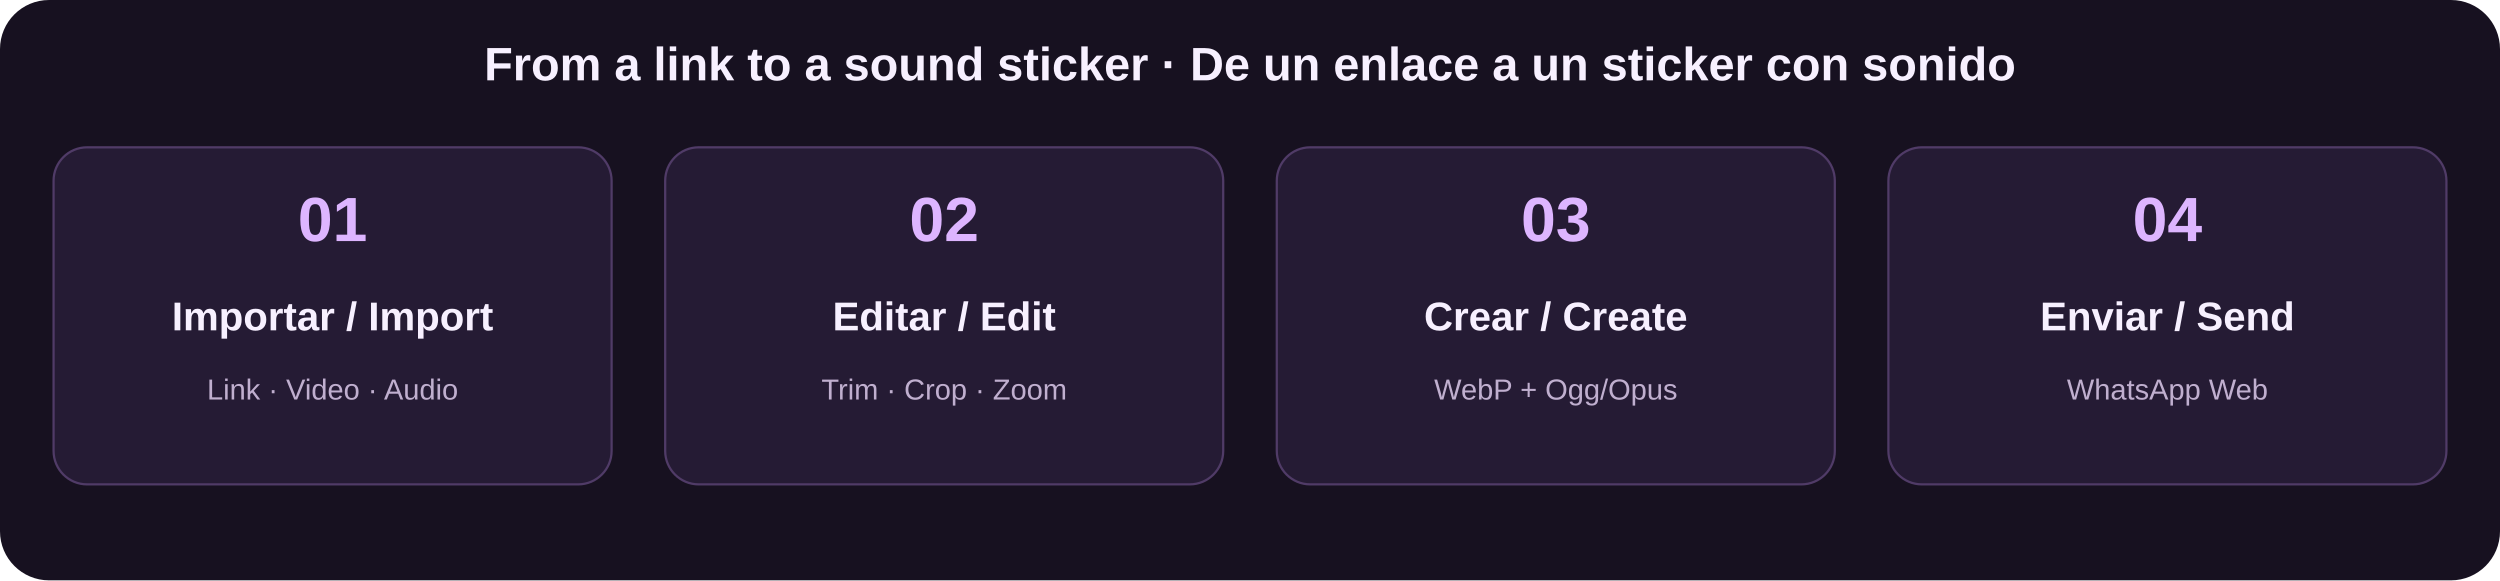
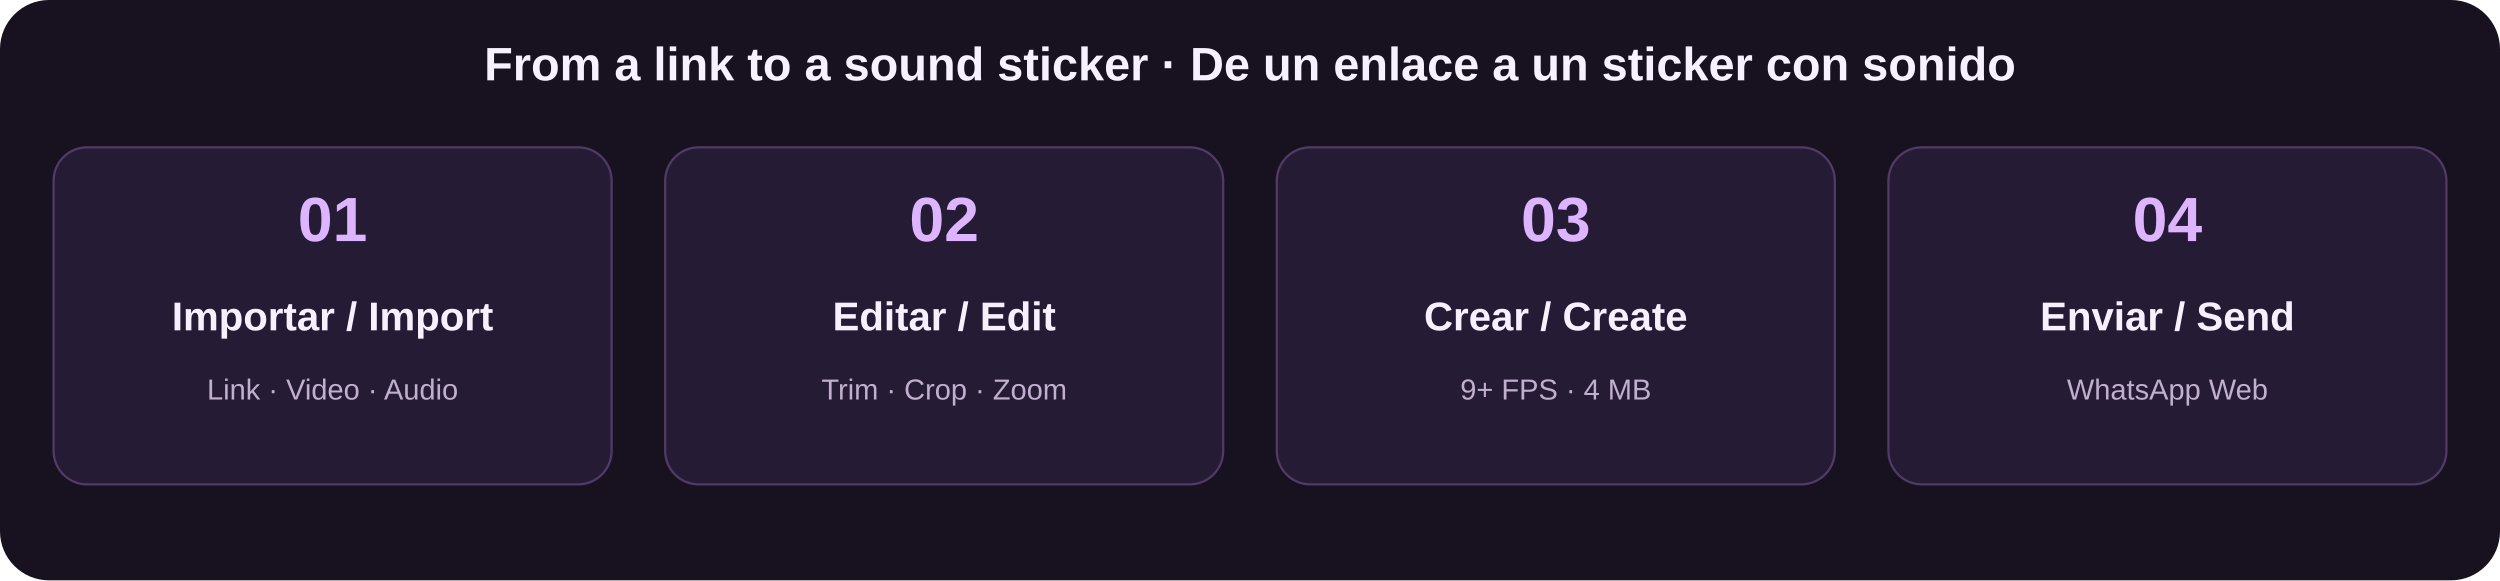
<svg xmlns="http://www.w3.org/2000/svg" width="1120" height="260" viewBox="0 0 1120 260" role="img" aria-labelledby="title">
  <rect width="1120" height="260" rx="22" fill="#171120" />
  <g font-family="Arial,sans-serif" text-anchor="middle" fill="#f7f0ff">
    <text x="560" y="36" font-size="21" font-weight="bold">From a link to a sound sticker · De un enlace a un sticker con sonido</text>
    <rect x="24" y="66" width="250" height="151" rx="15" fill="#251b34" stroke="#503b67" />
    <text x="149" y="108" font-size="28" font-weight="bold" fill="#ddb5ff">01</text>
    <text x="149" y="148" font-size="18" font-weight="bold">Importar / Import</text>
    <text x="149" y="179" font-size="13" fill="#c0afcf">Link · Video · Audio</text>
    <rect x="298" y="66" width="250" height="151" rx="15" fill="#251b34" stroke="#503b67" />
    <text x="423" y="108" font-size="28" font-weight="bold" fill="#ddb5ff">02</text>
    <text x="423" y="148" font-size="18" font-weight="bold">Editar / Edit</text>
    <text x="423" y="179" font-size="13" fill="#c0afcf">Trim · Crop · Zoom</text>
    <rect x="572" y="66" width="250" height="151" rx="15" fill="#251b34" stroke="#503b67" />
    <text x="697" y="108" font-size="28" font-weight="bold" fill="#ddb5ff">03</text>
    <text x="697" y="148" font-size="18" font-weight="bold">Crear / Create</text>
-     <text x="697" y="179" font-size="13" fill="#c0afcf">WebP + Ogg/Opus</text>
+     <text x="697" y="179" font-size="13" fill="#c0afcf">9+ FPS · 4 MB</text>
    <rect x="846" y="66" width="250" height="151" rx="15" fill="#251b34" stroke="#503b67" />
    <text x="971" y="108" font-size="28" font-weight="bold" fill="#ddb5ff">04</text>
    <text x="971" y="148" font-size="18" font-weight="bold">Enviar / Send</text>
    <text x="971" y="179" font-size="13" fill="#c0afcf">WhatsApp Web</text>
  </g>
</svg>
